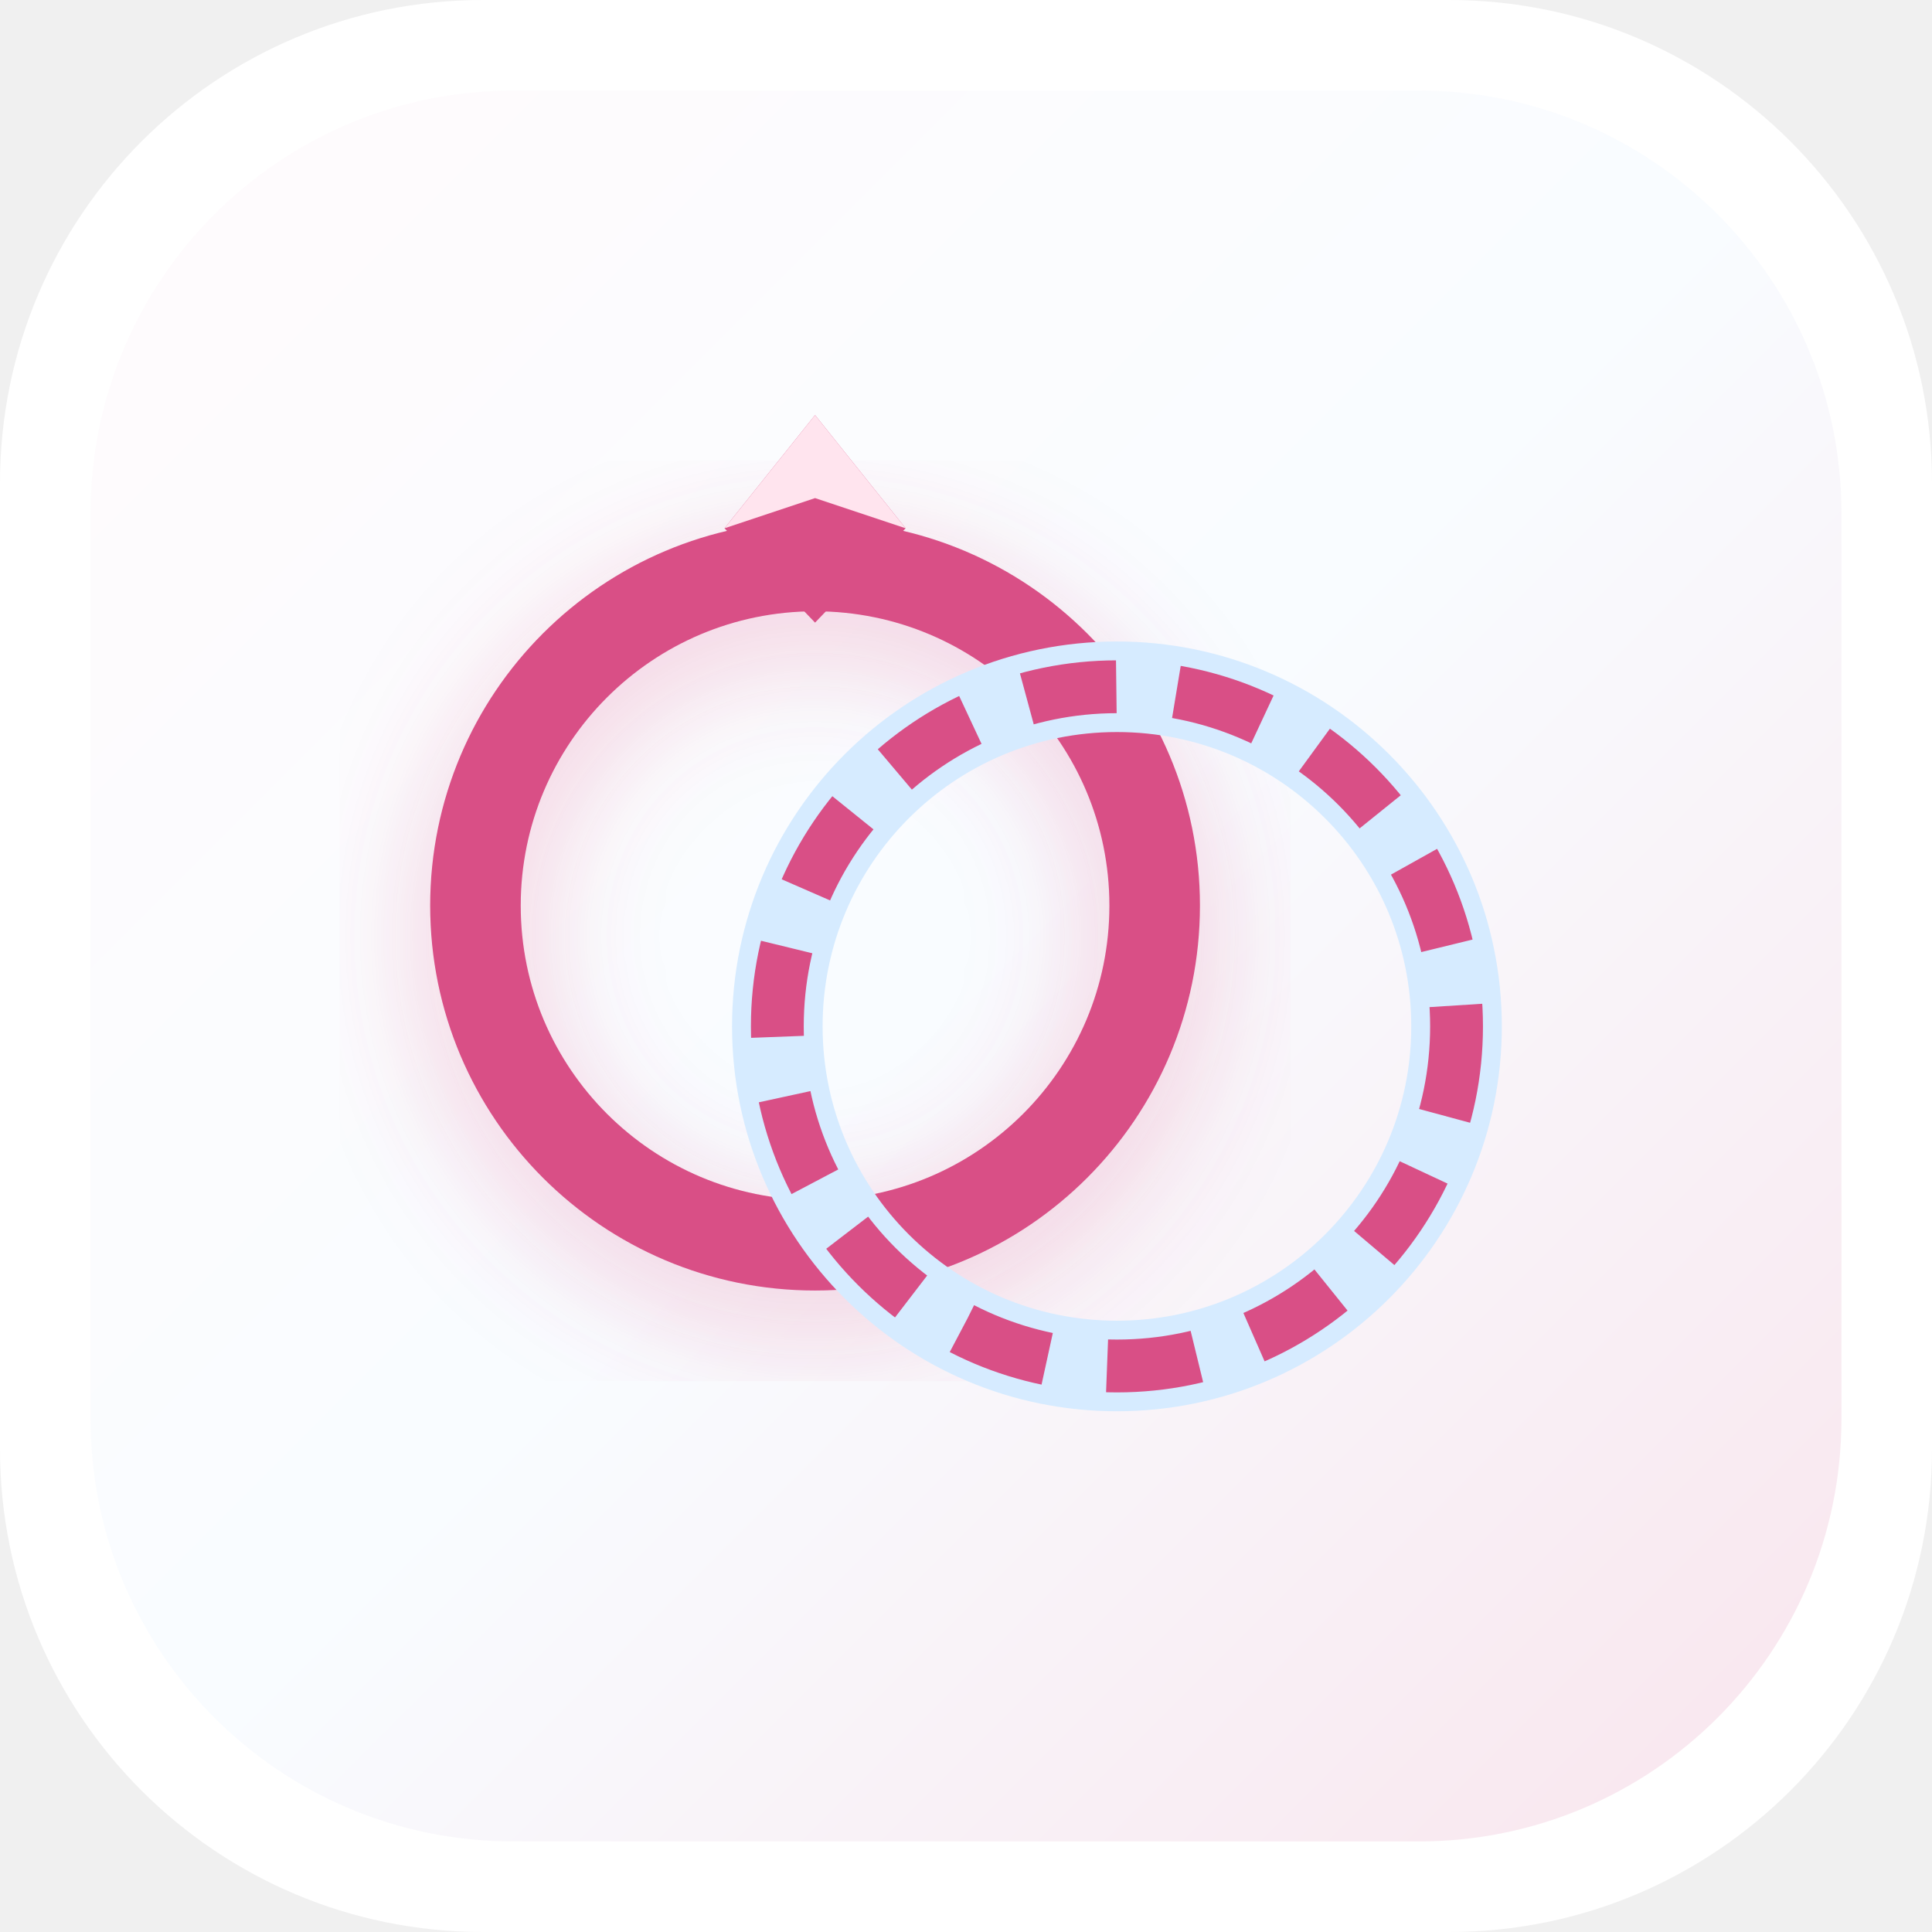
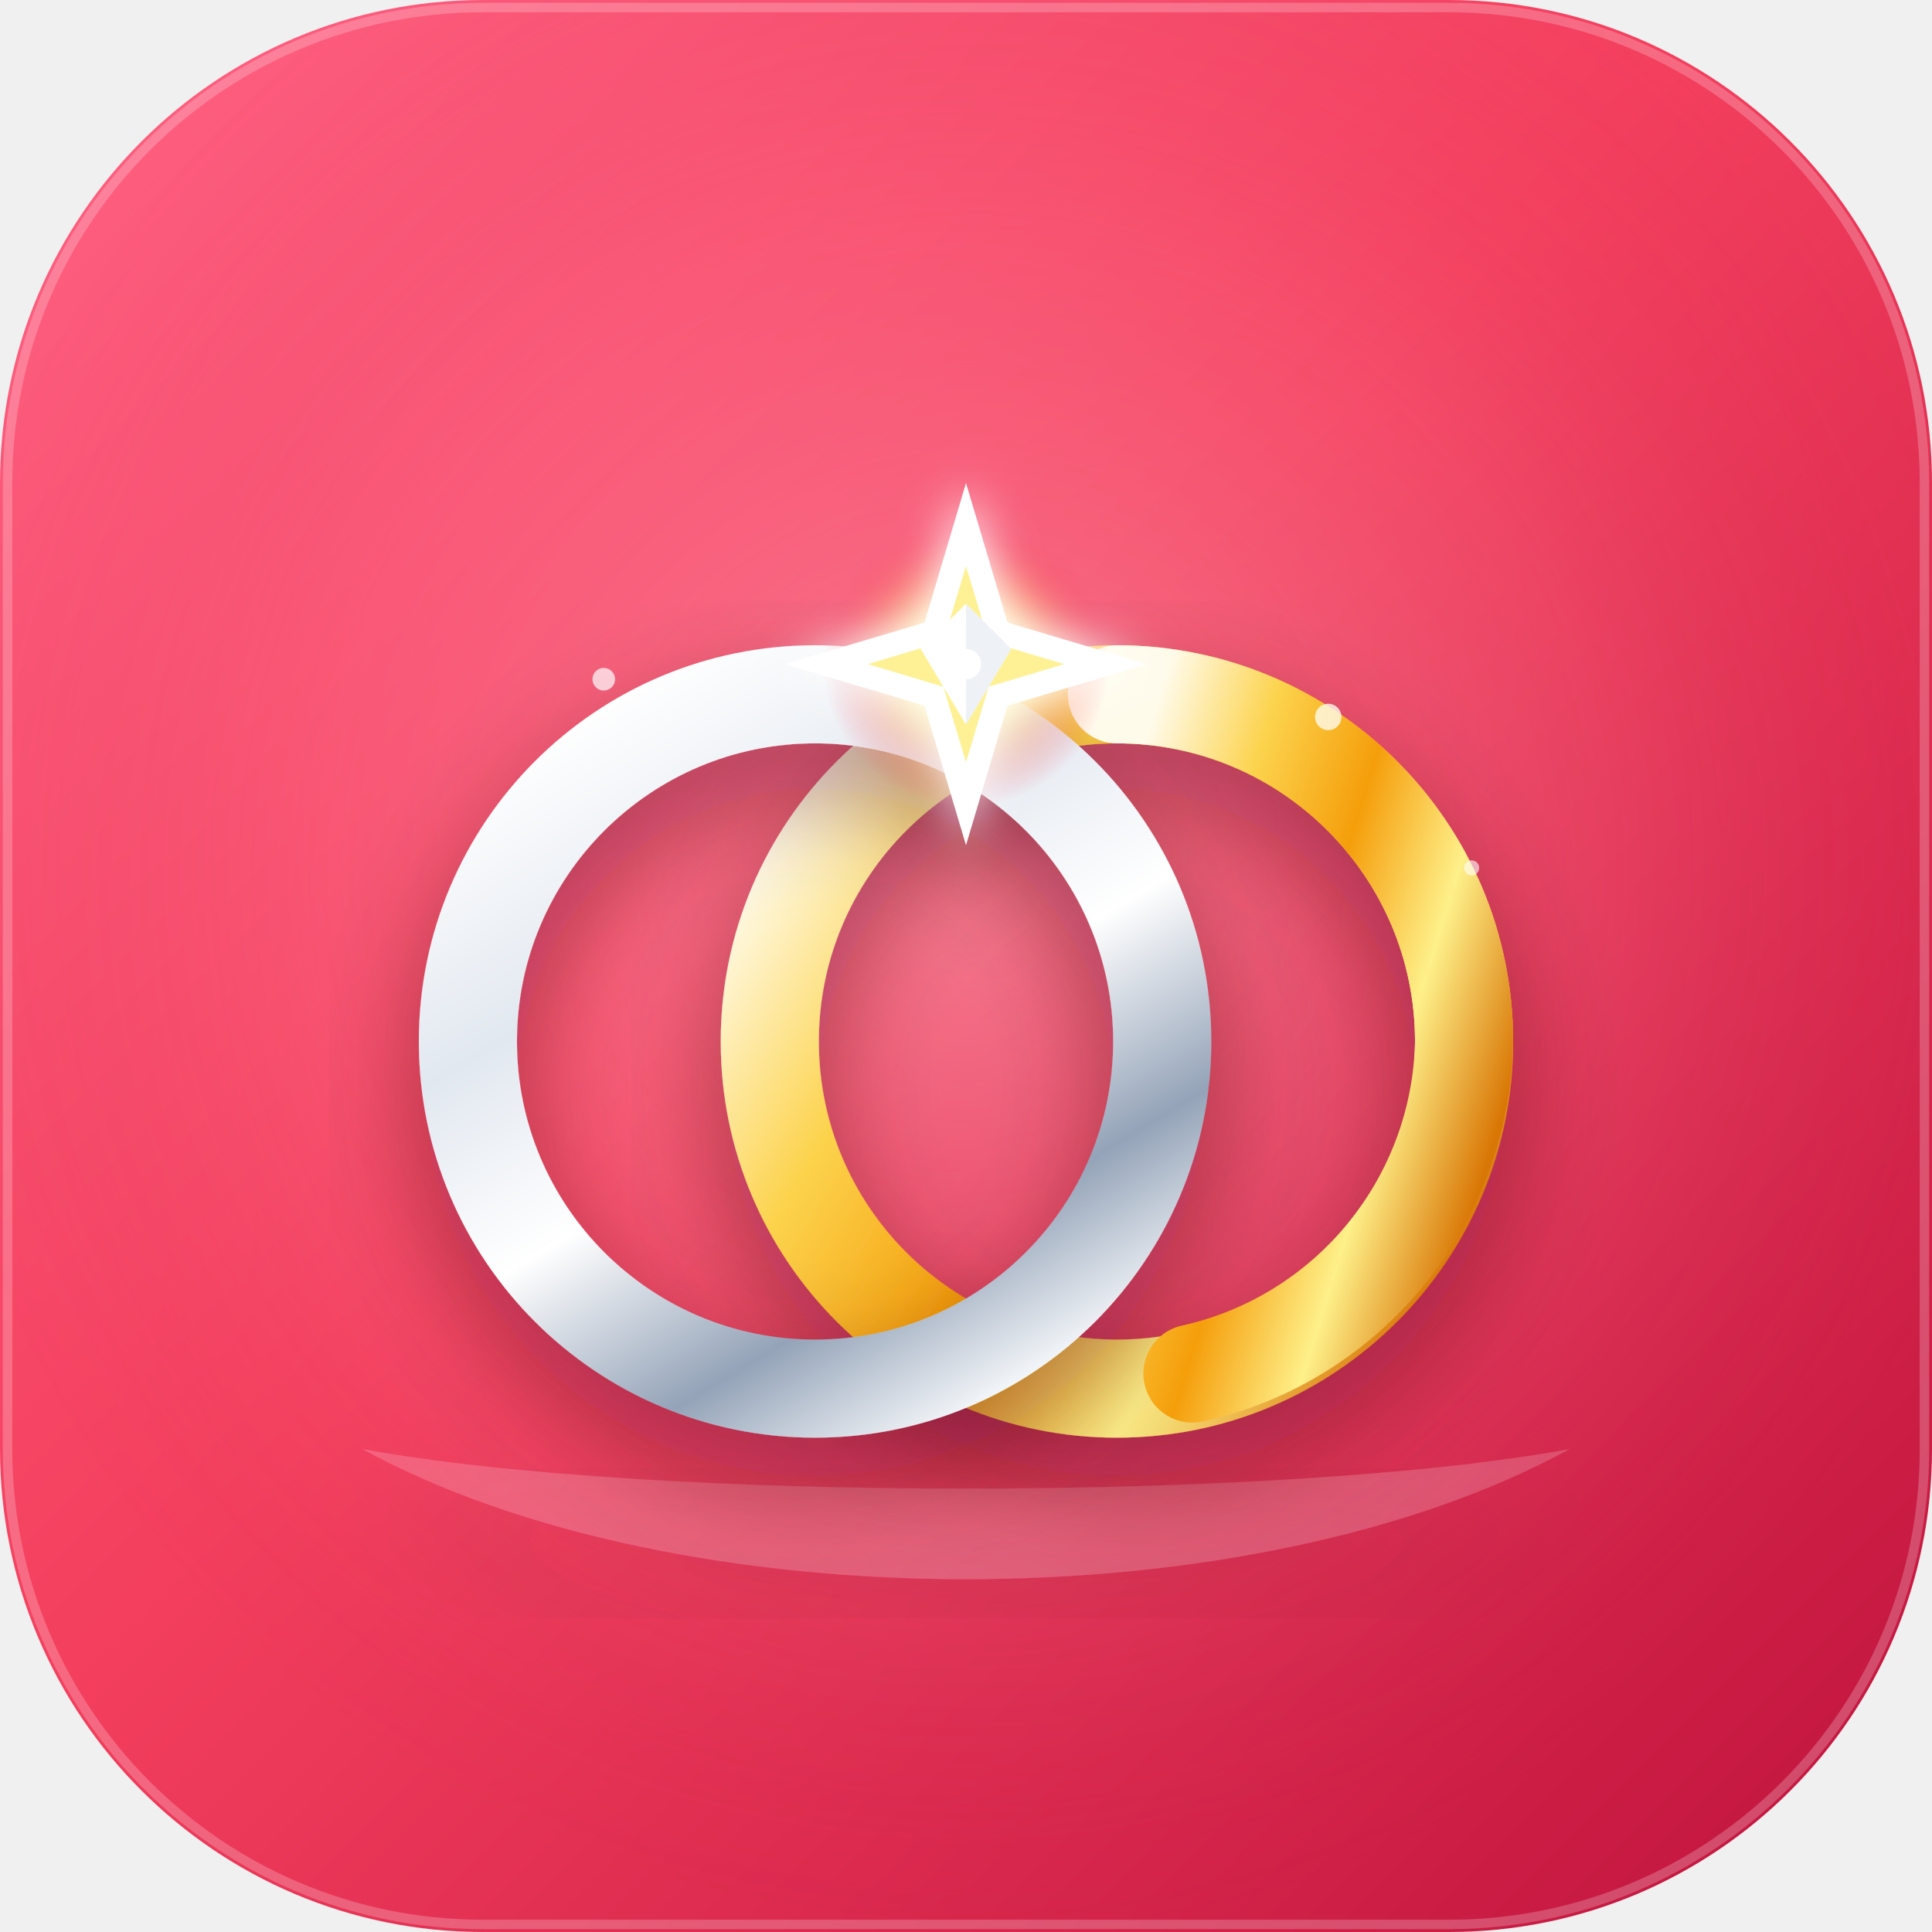
<svg xmlns="http://www.w3.org/2000/svg" viewBox="0 0 512 512" width="512" height="512">
  <defs>
-     <linearGradient id="grad" x1="0%" y1="0%" x2="100%" y2="100%">
-       <stop offset="0%" stop-color="#FFE4EE" />
-       <stop offset="50%" stop-color="#D6EBFF" />
-       <stop offset="100%" stop-color="#D94F86" />
+     <linearGradient id="bgGrad" x1="0%" y1="0%" x2="100%" y2="100%">
+       <stop offset="0%" stop-color="#FF6384" />
+       <stop offset="45%" stop-color="#F43F5E" />
+       <stop offset="100%" stop-color="#BE123C" />
    </linearGradient>
-     <filter id="shadow" x="-20%" y="-20%" width="140%" height="140%">
-       <feDropShadow dx="0" dy="8" stdDeviation="16" flood-color="#D94F86" flood-opacity="0.3" />
+     <radialGradient id="centerGlow" cx="50%" cy="45%" r="55%">
+       <stop offset="0%" stop-color="#FFFFFF" stop-opacity="0.32" />
+       <stop offset="60%" stop-color="#FFA8BA" stop-opacity="0.12" />
+       <stop offset="100%" stop-color="#BE123C" stop-opacity="0" />
+     </radialGradient>
+     <linearGradient id="platinum" x1="20%" y1="0%" x2="80%" y2="100%">
+       <stop offset="0%" stop-color="#FFFFFF" />
+       <stop offset="30%" stop-color="#E2E8F0" />
+       <stop offset="55%" stop-color="#FFFFFF" />
+       <stop offset="80%" stop-color="#94A3B8" />
+       <stop offset="100%" stop-color="#F8FAFC" />
+     </linearGradient>
+     <linearGradient id="champagneGold" x1="0%" y1="20%" x2="100%" y2="80%">
+       <stop offset="0%" stop-color="#FFFBEB" />
+       <stop offset="25%" stop-color="#FCD34D" />
+       <stop offset="50%" stop-color="#F59E0B" />
+       <stop offset="75%" stop-color="#FEF08A" />
+       <stop offset="100%" stop-color="#D97706" />
+     </linearGradient>
+     <radialGradient id="diamondGlow" cx="50%" cy="50%" r="50%">
+       <stop offset="0%" stop-color="#FFFFFF" />
+       <stop offset="40%" stop-color="#FEF08A" stop-opacity="0.8" />
+       <stop offset="100%" stop-color="#F43F5E" stop-opacity="0" />
+     </radialGradient>
+     <filter id="shadowRing" x="-20%" y="-20%" width="150%" height="150%">
+       <feDropShadow dx="0" dy="12" stdDeviation="14" flood-color="#4C0519" flood-opacity="0.45" />
+     </filter>
+     <filter id="sparkleGlow" x="-50%" y="-50%" width="200%" height="200%">
+       <feGaussianBlur stdDeviation="6" result="blur" />
+       <feMerge>
+         <feMergeNode in="blur" />
+         <feMergeNode in="SourceGraphic" />
+       </feMerge>
    </filter>
  </defs>
-   <rect width="512" height="512" rx="128" fill="#FFFFFF" />
-   <rect x="24" y="24" width="464" height="464" rx="112" fill="url(#grad)" opacity="0.15" />
-   <circle cx="216" cy="240" r="90" fill="none" stroke="#D94F86" stroke-width="24" filter="url(#shadow)" />
-   <circle cx="296" cy="272" r="90" fill="none" stroke="#D6EBFF" stroke-width="24" />
-   <circle cx="296" cy="272" r="90" fill="none" stroke="#D94F86" stroke-width="14" stroke-dasharray="24 16" />
-   <polygon points="216,110 240,140 216,165 192,140" fill="#D94F86" />
-   <polygon points="216,110 240,140 216,132 192,140" fill="#FFE4EE" />
+   <rect width="512" height="512" rx="128" fill="url(#bgGrad)" />
+   <rect width="512" height="512" rx="128" fill="url(#centerGlow)" />
+   <rect x="2" y="2" width="508" height="508" rx="126" fill="none" stroke="#FFFFFF" stroke-opacity="0.22" stroke-width="2.5" />
+   <path d="M 96 384 C 180 430, 332 430, 416 384 C 340 398, 172 398, 96 384 Z" fill="#FFFFFF" fill-opacity="0.18" filter="url(#shadowRing)" />
+   <circle cx="296" cy="276" r="92" fill="none" stroke="url(#champagneGold)" stroke-width="26" filter="url(#shadowRing)" />
+   <circle cx="216" cy="276" r="92" fill="none" stroke="url(#platinum)" stroke-width="26" filter="url(#shadowRing)" />
+   <path d="M 296 184 A 92 92 0 0 1 388 276 A 92 92 0 0 1 316 364" fill="none" stroke="url(#champagneGold)" stroke-width="26" stroke-linecap="round" />
+   <g transform="translate(256, 176)">
+     <circle cx="0" cy="0" r="38" fill="url(#diamondGlow)" />
+     <polygon points="0,-48 11,-11 48,0 11,11 0,48 -11,11 -48,0 -11,-11" fill="#FFFFFF" filter="url(#sparkleGlow)" />
+     <polygon points="0,-26 6,-6 26,0 6,6 0,26 -6,6 -26,0 -6,-6" fill="#FEF08A" opacity="0.9" />
+     <polygon points="0,-16 12,-4 0,16 -12,-4" fill="#FFFFFF" />
+     <polygon points="0,-16 0,16 12,-4" fill="#E2E8F0" opacity="0.6" />
+     <circle cx="0" cy="0" r="4" fill="#FFFFFF" />
+   </g>
+   <circle cx="160" cy="180" r="3" fill="#FFFFFF" opacity="0.7" />
+   <circle cx="352" cy="190" r="3.5" fill="#FFFBEB" opacity="0.8" />
+   <circle cx="390" cy="230" r="2" fill="#FFFFFF" opacity="0.6" />
</svg>
